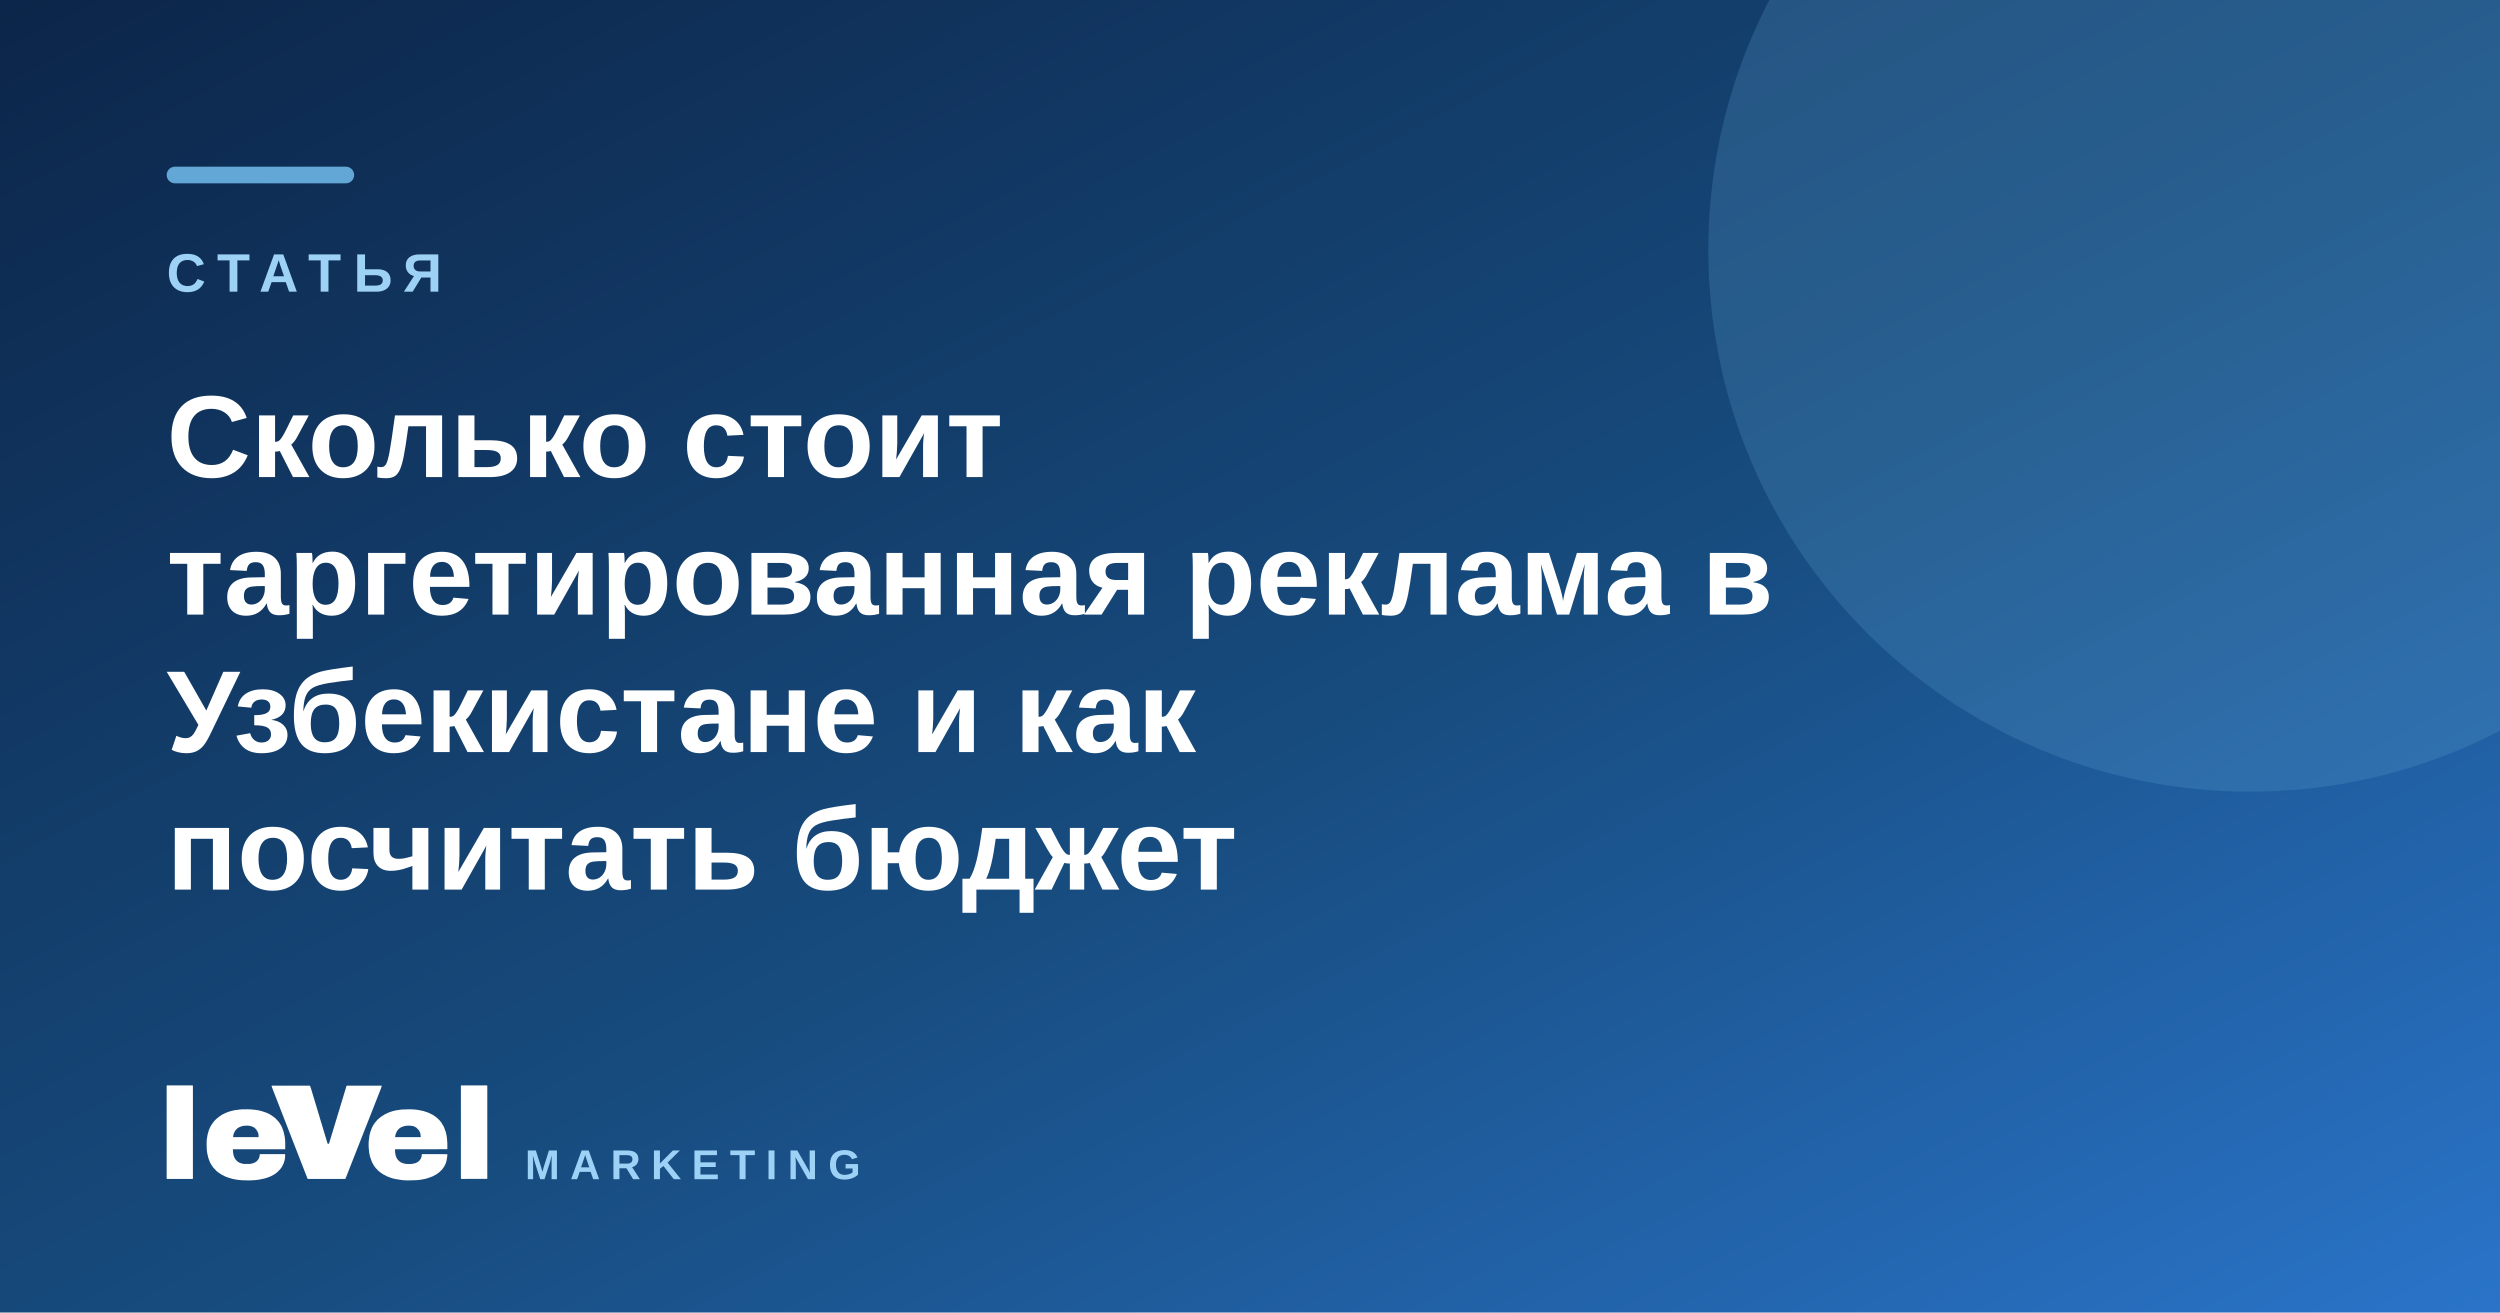
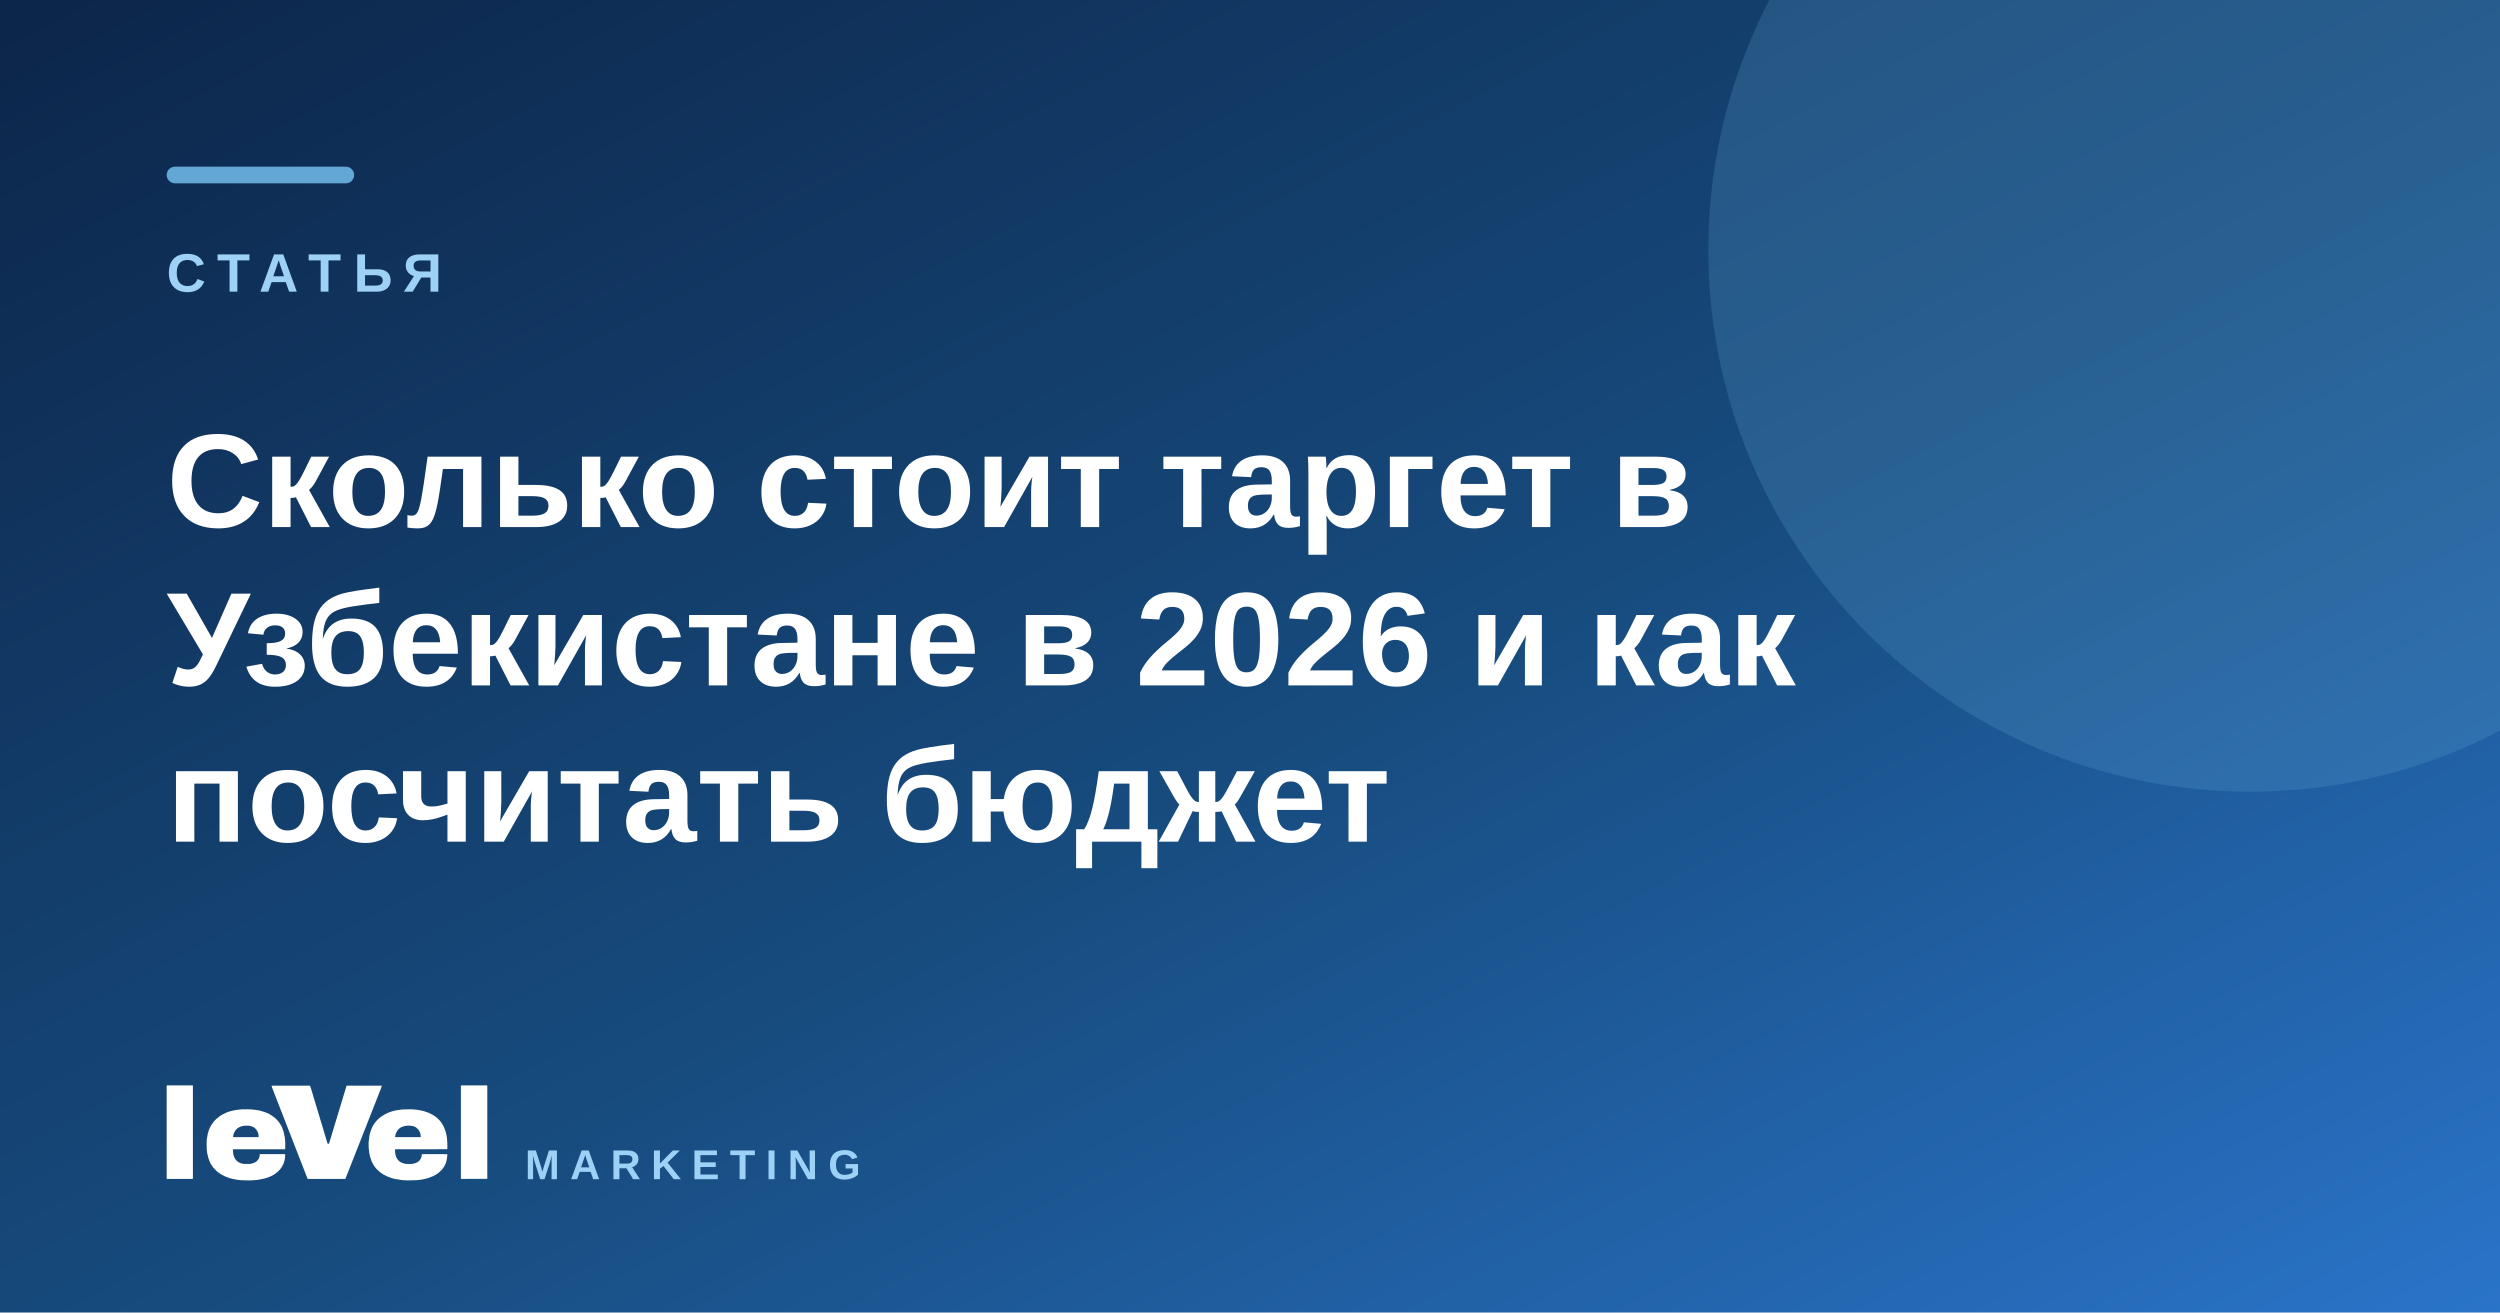
<svg xmlns="http://www.w3.org/2000/svg" viewBox="0 0 1200 630" width="1200" height="630">
  <defs>
    <linearGradient id="g" x1="0" y1="0" x2="1" y2="1">
      <stop offset="0" stop-color="#0c2549" />
      <stop offset=".55" stop-color="#174c7f" />
      <stop offset="1" stop-color="#2a74c9" />
    </linearGradient>
  </defs>
  <rect width="1200" height="630" fill="url(#g)" />
  <circle cx="1080" cy="120" r="260" fill="#62a7d5" opacity=".22" />
  <rect x="80" y="80" width="90" height="8" rx="4" fill="#62a7d5" />
  <text x="80" y="140" font-size="26" font-weight="700" letter-spacing="6" fill="#9dd1f5" font-family="Manrope, Arial, Helvetica, sans-serif">СТАТЬЯ</text>
  <g font-family="Manrope, Arial, Helvetica, sans-serif">
-     <text x="80" y="229" font-size="56" font-weight="800" fill="#fff">Сколько стоит</text>
-     <text x="80" y="295" font-size="56" font-weight="800" fill="#fff">таргетированная реклама в</text>
-     <text x="80" y="361" font-size="56" font-weight="800" fill="#fff">Узбекистане и как</text>
-     <text x="80" y="427" font-size="56" font-weight="800" fill="#fff">посчитать бюджет</text>
+     <text x="80" y="253" font-size="64" font-weight="800" fill="#fff">Сколько стоит таргет в</text>
+     <text x="80" y="329" font-size="64" font-weight="800" fill="#fff">Узбекистане в 2026 и как</text>
+     <text x="80" y="404" font-size="64" font-weight="800" fill="#fff">посчитать бюджет</text>
  </g>
  <path transform="translate(80 521) scale(.19)" fill="#fff" fill-rule="evenodd" d="M0.7 0.0 L0.0 1.0 L0.0 235.0 L0.7 236.2 L65.7 236.2 L66.3 235.0 L66.3 1.0 L65.7 0.0Z M744.7 0.0 L743.7 0.3 L743.3 1.0 L743.3 235.0 L743.7 235.8 L744.7 236.2 L809.7 236.0 L810.0 235.0 L810.0 1.0 L809.7 0.3 L808.7 0.0Z M265.7 0.7 L265.1 1.0 L265.1 2.0 L268.4 11.0 L355.7 235.2 L356.7 236.2 L450.7 236.2 L451.7 235.7 L540.9 9.0 L543.5 1.0 L542.7 0.7 L455.7 0.7 L454.4 1.0 L411.1 144.0 L410.1 147.0 L409.7 147.4 L407.7 147.4 L406.7 147.0 L406.2 146.0 L365.0 9.0 L362.2 1.0 L361.7 0.7Z M183.7 61.0 L170.7 62.8 L159.7 65.5 L150.7 68.7 L140.7 73.5 L132.7 78.7 L125.1 85.0 L119.2 91.0 L112.2 101.0 L108.2 109.0 L106.3 114.0 L103.4 124.0 L101.3 137.0 L100.9 147.0 L101.3 163.0 L102.6 172.0 L105.5 184.0 L109.3 194.0 L111.3 198.0 L117.3 207.0 L125.7 216.0 L129.7 219.4 L138.7 225.4 L148.7 230.4 L156.7 233.4 L166.7 236.2 L177.7 238.3 L188.7 239.5 L208.7 240.0 L221.7 239.4 L231.7 238.3 L246.7 235.3 L255.7 232.5 L263.7 229.3 L272.7 224.3 L279.6 219.0 L286.7 211.9 L290.9 206.0 L295.1 198.0 L298.0 189.0 L299.1 183.0 L299.3 174.0 L298.7 173.6 L235.7 173.6 L235.2 174.0 L235.0 177.0 L233.9 182.0 L232.1 186.0 L227.7 191.4 L223.7 194.3 L216.7 197.1 L210.7 198.3 L194.7 198.3 L189.7 197.3 L183.7 195.2 L178.7 192.0 L174.7 188.0 L171.5 183.0 L169.5 178.0 L168.2 173.0 L167.2 162.0 L167.7 161.5 L168.7 161.3 L298.7 161.3 L299.5 160.0 L299.5 145.0 L299.1 137.0 L298.1 129.0 L295.1 116.0 L291.0 105.0 L289.0 101.0 L283.1 92.0 L274.7 83.0 L265.4 76.0 L259.7 72.6 L251.7 68.8 L239.7 64.8 L230.7 62.7 L223.7 61.7 L214.7 60.7 L204.7 60.3 L189.7 60.5Z M593.7 60.9 L579.7 62.9 L571.7 64.8 L562.7 67.7 L551.7 72.7 L540.7 79.7 L532.7 86.6 L526.3 94.0 L522.2 100.0 L518.5 107.0 L514.4 118.0 L512.4 126.0 L510.3 142.0 L510.2 155.0 L511.5 169.0 L513.5 179.0 L518.3 193.0 L523.2 202.0 L528.3 209.0 L535.7 216.5 L540.7 220.5 L547.7 225.1 L557.7 230.2 L568.7 234.2 L576.7 236.3 L595.7 239.3 L608.7 240.0 L630.7 239.4 L640.7 238.4 L651.7 236.4 L659.7 234.3 L672.7 229.4 L680.7 225.1 L688.7 219.3 L695.7 212.5 L701.1 205.0 L705.0 197.0 L706.9 191.0 L708.9 179.0 L709.1 175.0 L708.7 173.7 L645.7 173.6 L644.6 174.0 L643.9 180.0 L642.1 185.0 L638.7 189.7 L634.7 193.3 L628.7 196.3 L620.7 198.2 L614.7 198.6 L604.7 198.3 L598.7 197.1 L591.7 194.4 L587.0 191.0 L583.3 187.0 L580.3 182.0 L578.3 176.0 L577.3 171.0 L576.8 162.0 L577.7 161.3 L708.7 161.2 L709.1 160.0 L709.1 147.0 L708.1 133.0 L707.0 126.0 L704.9 117.0 L700.0 104.0 L694.0 94.0 L690.1 89.0 L684.1 83.0 L678.7 78.6 L672.7 74.6 L660.7 68.7 L648.7 64.7 L633.7 61.7 L624.7 60.7 L614.7 60.3Z M196.7 101.8 L191.7 102.6 L184.7 104.9 L179.7 107.7 L176.7 110.3 L173.5 114.0 L170.2 120.0 L168.6 125.0 L167.7 130.0 L168.7 130.6 L231.7 130.6 L232.3 130.0 L231.8 123.0 L230.2 118.0 L226.8 112.0 L222.7 107.7 L219.7 105.6 L212.7 102.7 L206.7 101.7Z M605.7 101.9 L600.7 102.7 L592.7 105.5 L587.7 108.8 L585.3 111.0 L582.2 115.0 L579.2 121.0 L577.3 128.0 L577.2 130.0 L577.7 130.6 L640.7 130.6 L642.0 130.0 L641.0 122.0 L639.7 118.0 L637.0 113.0 L630.7 106.6 L625.7 103.8 L621.7 102.6 L613.7 101.6Z" />
  <text x="252" y="566" font-size="20" font-weight="700" letter-spacing="5" fill="#9dd1f5" font-family="Manrope, Arial, Helvetica, sans-serif">MARKETING</text>
</svg>
